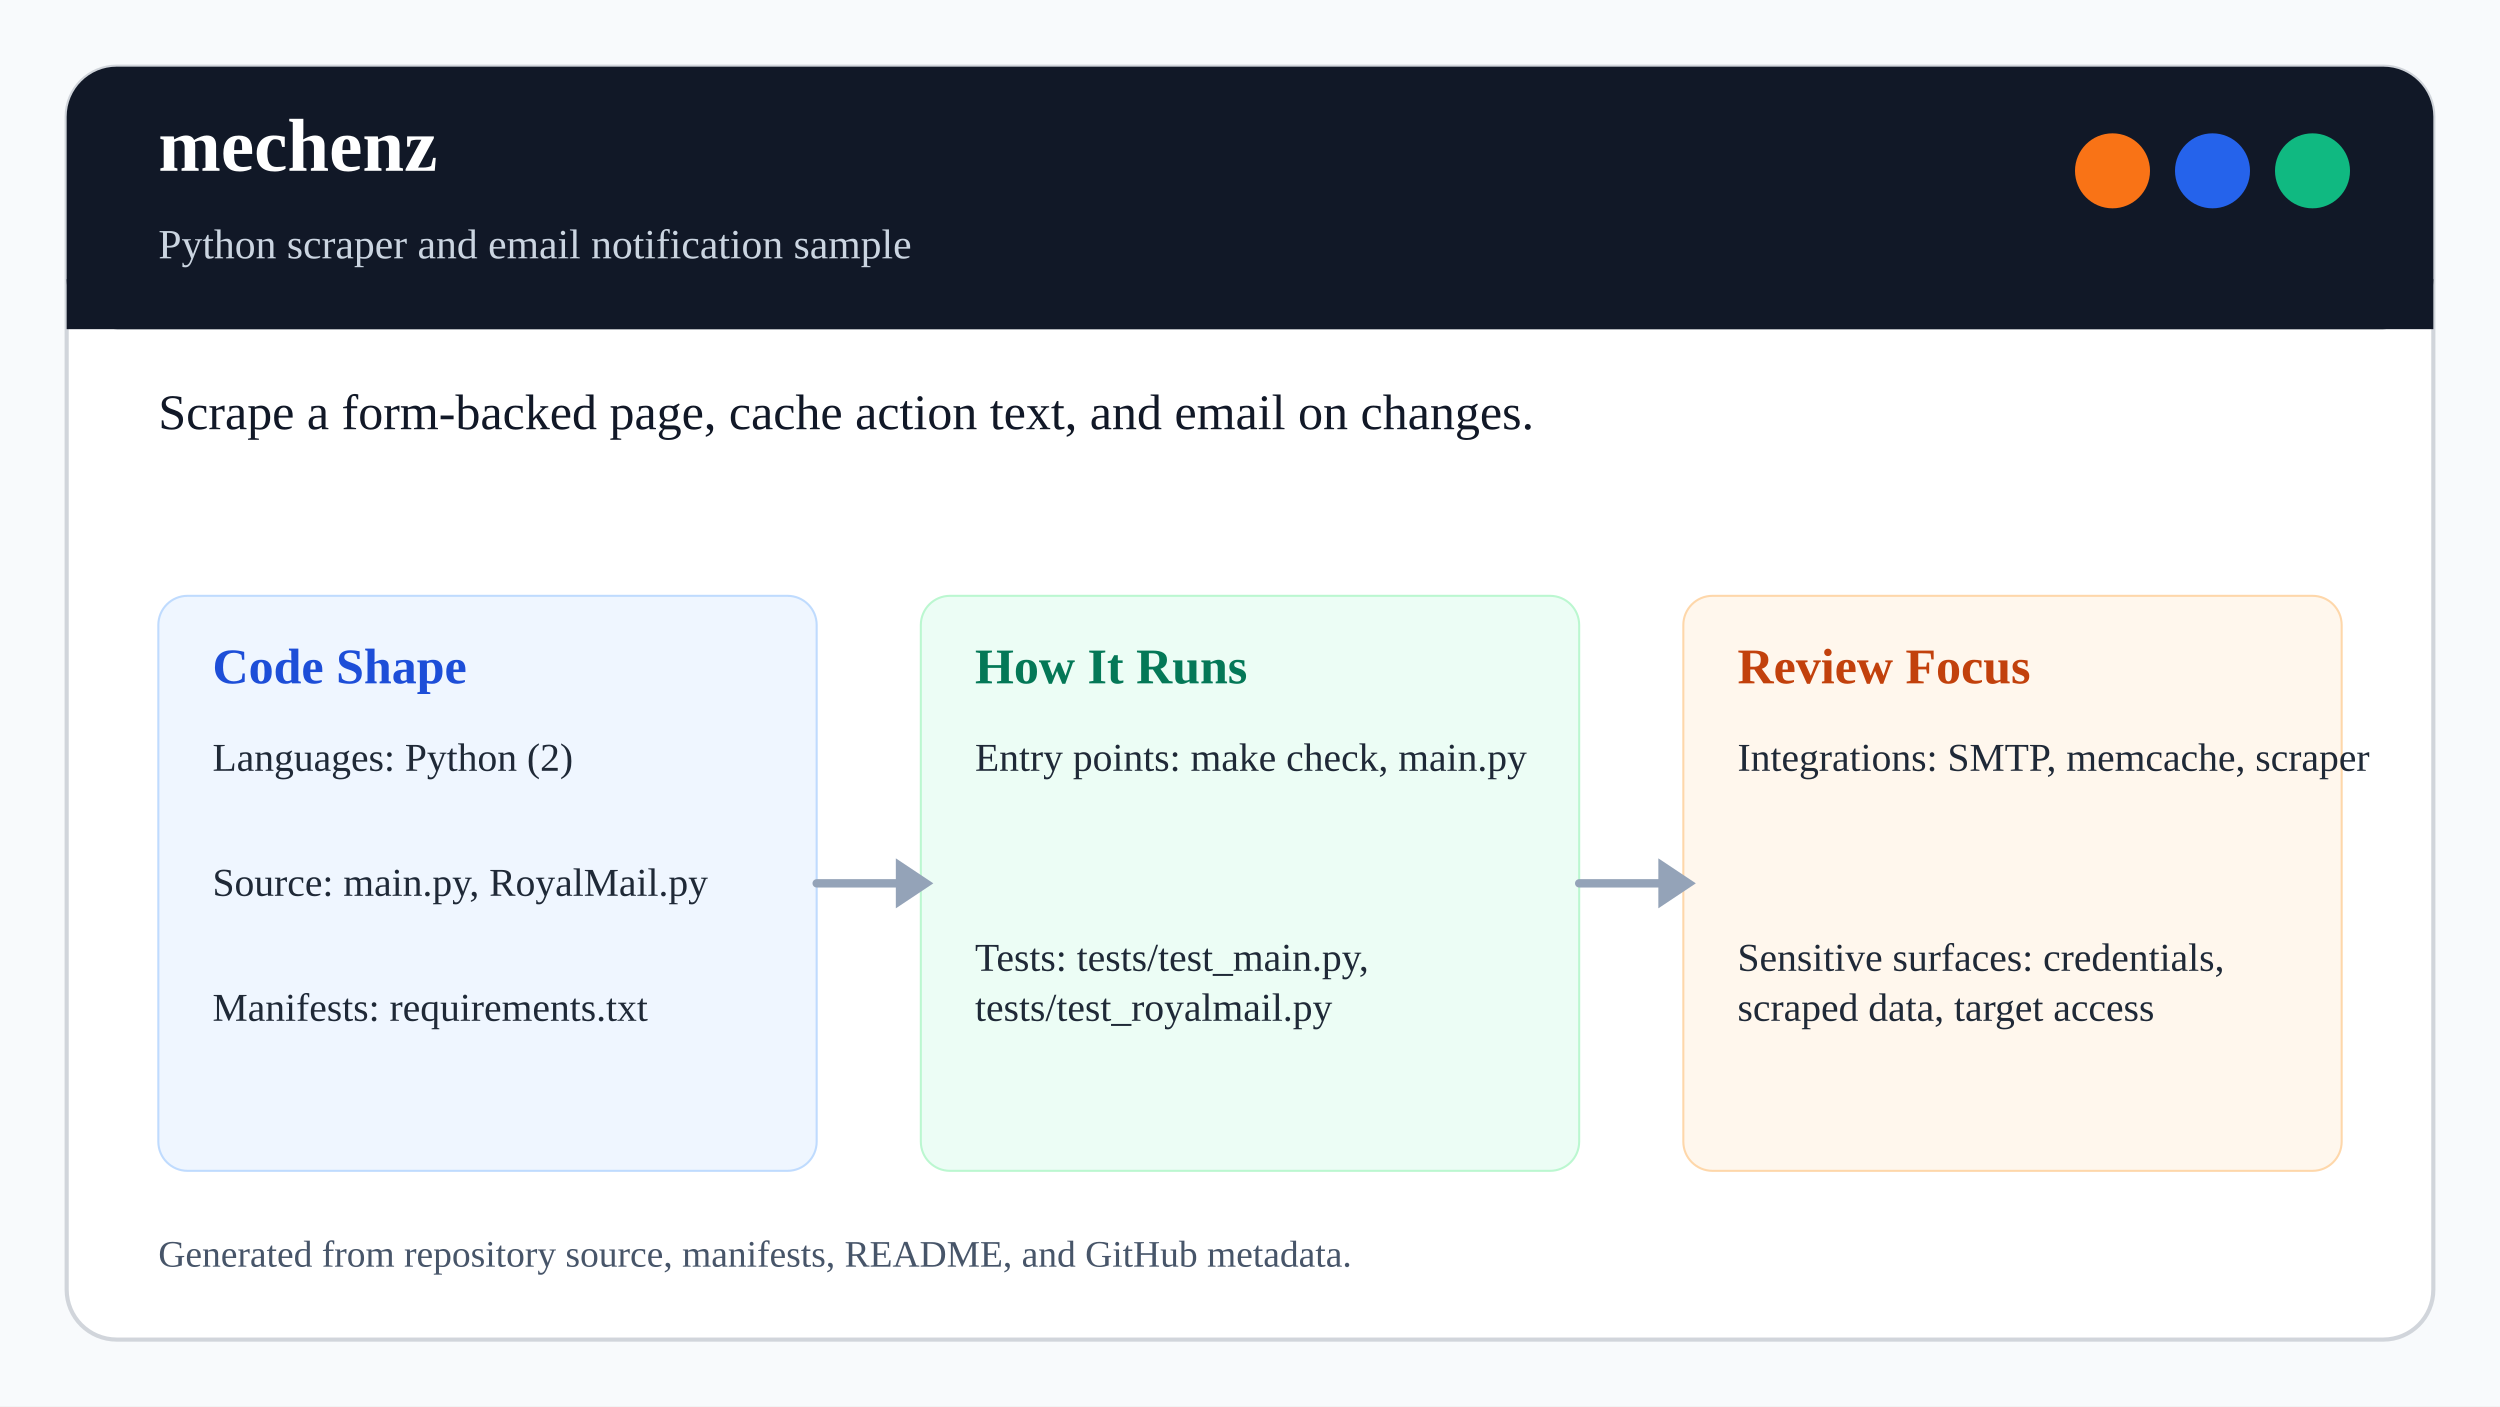
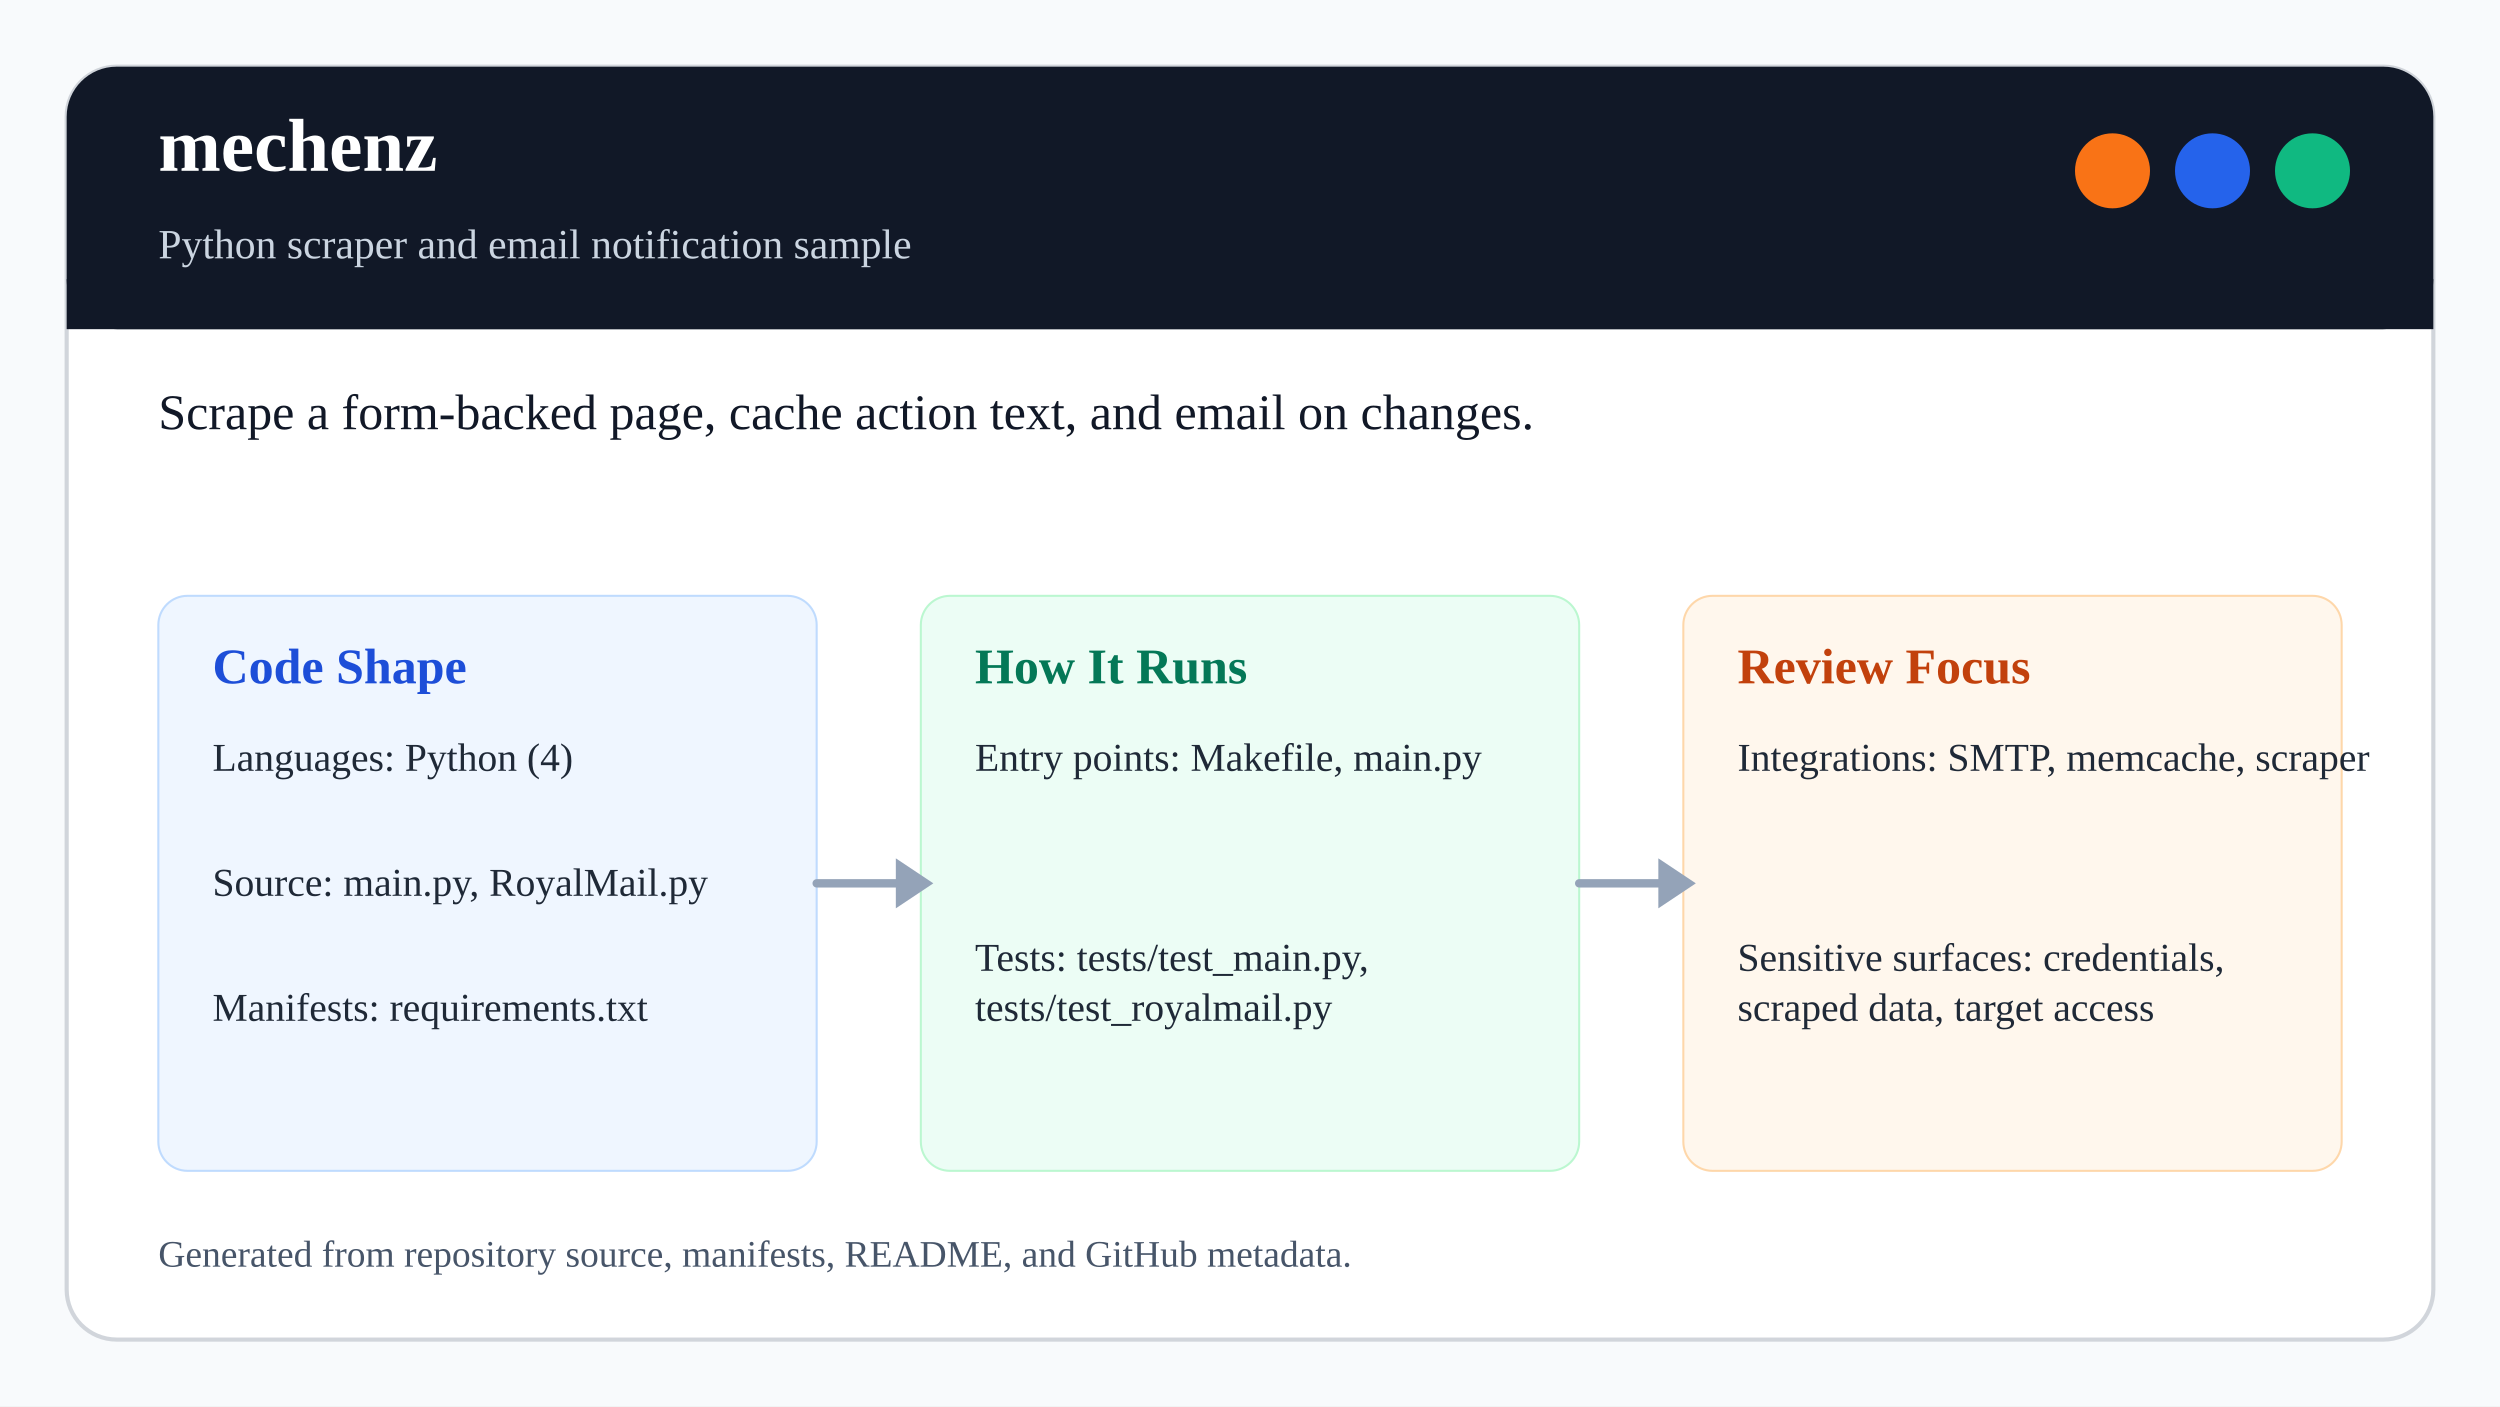
<svg xmlns="http://www.w3.org/2000/svg" width="1200" height="675" viewBox="0 0 1200 675" role="img" aria-labelledby="title desc">
  <rect width="1200" height="675" fill="#f8fafc" />
  <rect x="32" y="32" width="1136" height="611" rx="24" fill="#ffffff" stroke="#d1d5db" stroke-width="2" />
  <rect x="32" y="32" width="1136" height="126" rx="24" fill="#111827" />
  <path d="M32 134h1136v24H32z" fill="#111827" />
  <circle cx="1062" cy="82" r="18" fill="#2563eb" />
  <circle cx="1110" cy="82" r="18" fill="#10b981" />
  <circle cx="1014" cy="82" r="18" fill="#f97316" />
  <text x="76" y="82" font-size="36" fill="#ffffff" font-weight="700">mechenz</text>
  <text x="76" y="124" font-size="20" fill="#cbd5e1">Python scraper and email notification sample</text>
  <text x="76" y="206" font-size="24" fill="#111827">Scrape a form-backed page, cache action text, and email on changes.</text>
  <rect x="76" y="286" width="316" height="276" rx="14" fill="#eff6ff" stroke="#bfdbfe" />
  <text x="102" y="328" font-size="24" font-weight="700" fill="#1d4ed8">Code Shape</text>
-   <text x="102" y="370" font-size="19" fill="#1f2937">Languages: Python (2)</text>
+   <text x="102" y="370" font-size="19" fill="#1f2937">Languages: Python (4)</text>
  <text x="102" y="430" font-size="19" fill="#1f2937">Source: main.py, RoyalMail.py</text>
  <text x="102" y="490" font-size="19" fill="#1f2937">Manifests: requirements.txt</text>
  <rect x="442" y="286" width="316" height="276" rx="14" fill="#ecfdf5" stroke="#bbf7d0" />
  <text x="468" y="328" font-size="24" font-weight="700" fill="#047857">How It Runs</text>
-   <text x="468" y="370" font-size="19" fill="#1f2937">Entry points: make check, main.py</text>
+   <text x="468" y="370" font-size="19" fill="#1f2937">Entry points: Makefile, main.py</text>
  <text x="468" y="466" font-size="19" fill="#1f2937">Tests: tests/test_main.py,</text>
  <text x="468" y="490" font-size="19" fill="#1f2937">tests/test_royalmail.py</text>
  <rect x="808" y="286" width="316" height="276" rx="14" fill="#fff7ed" stroke="#fed7aa" />
  <text x="834" y="328" font-size="24" font-weight="700" fill="#c2410c">Review Focus</text>
  <text x="834" y="370" font-size="19" fill="#1f2937">Integrations: SMTP, memcache, scraper</text>
  <text x="834" y="466" font-size="19" fill="#1f2937">Sensitive surfaces: credentials,</text>
  <text x="834" y="490" font-size="19" fill="#1f2937">scraped data, target access</text>
  <path d="M392 424h50" stroke="#94a3b8" stroke-width="4" stroke-linecap="round" />
  <path d="M430 412l18 12-18 12z" fill="#94a3b8" />
  <path d="M758 424h50" stroke="#94a3b8" stroke-width="4" stroke-linecap="round" />
  <path d="M796 412l18 12-18 12z" fill="#94a3b8" />
  <text x="76" y="608" font-size="18" fill="#475569">Generated from repository source, manifests, README, and GitHub metadata.</text>
</svg>
